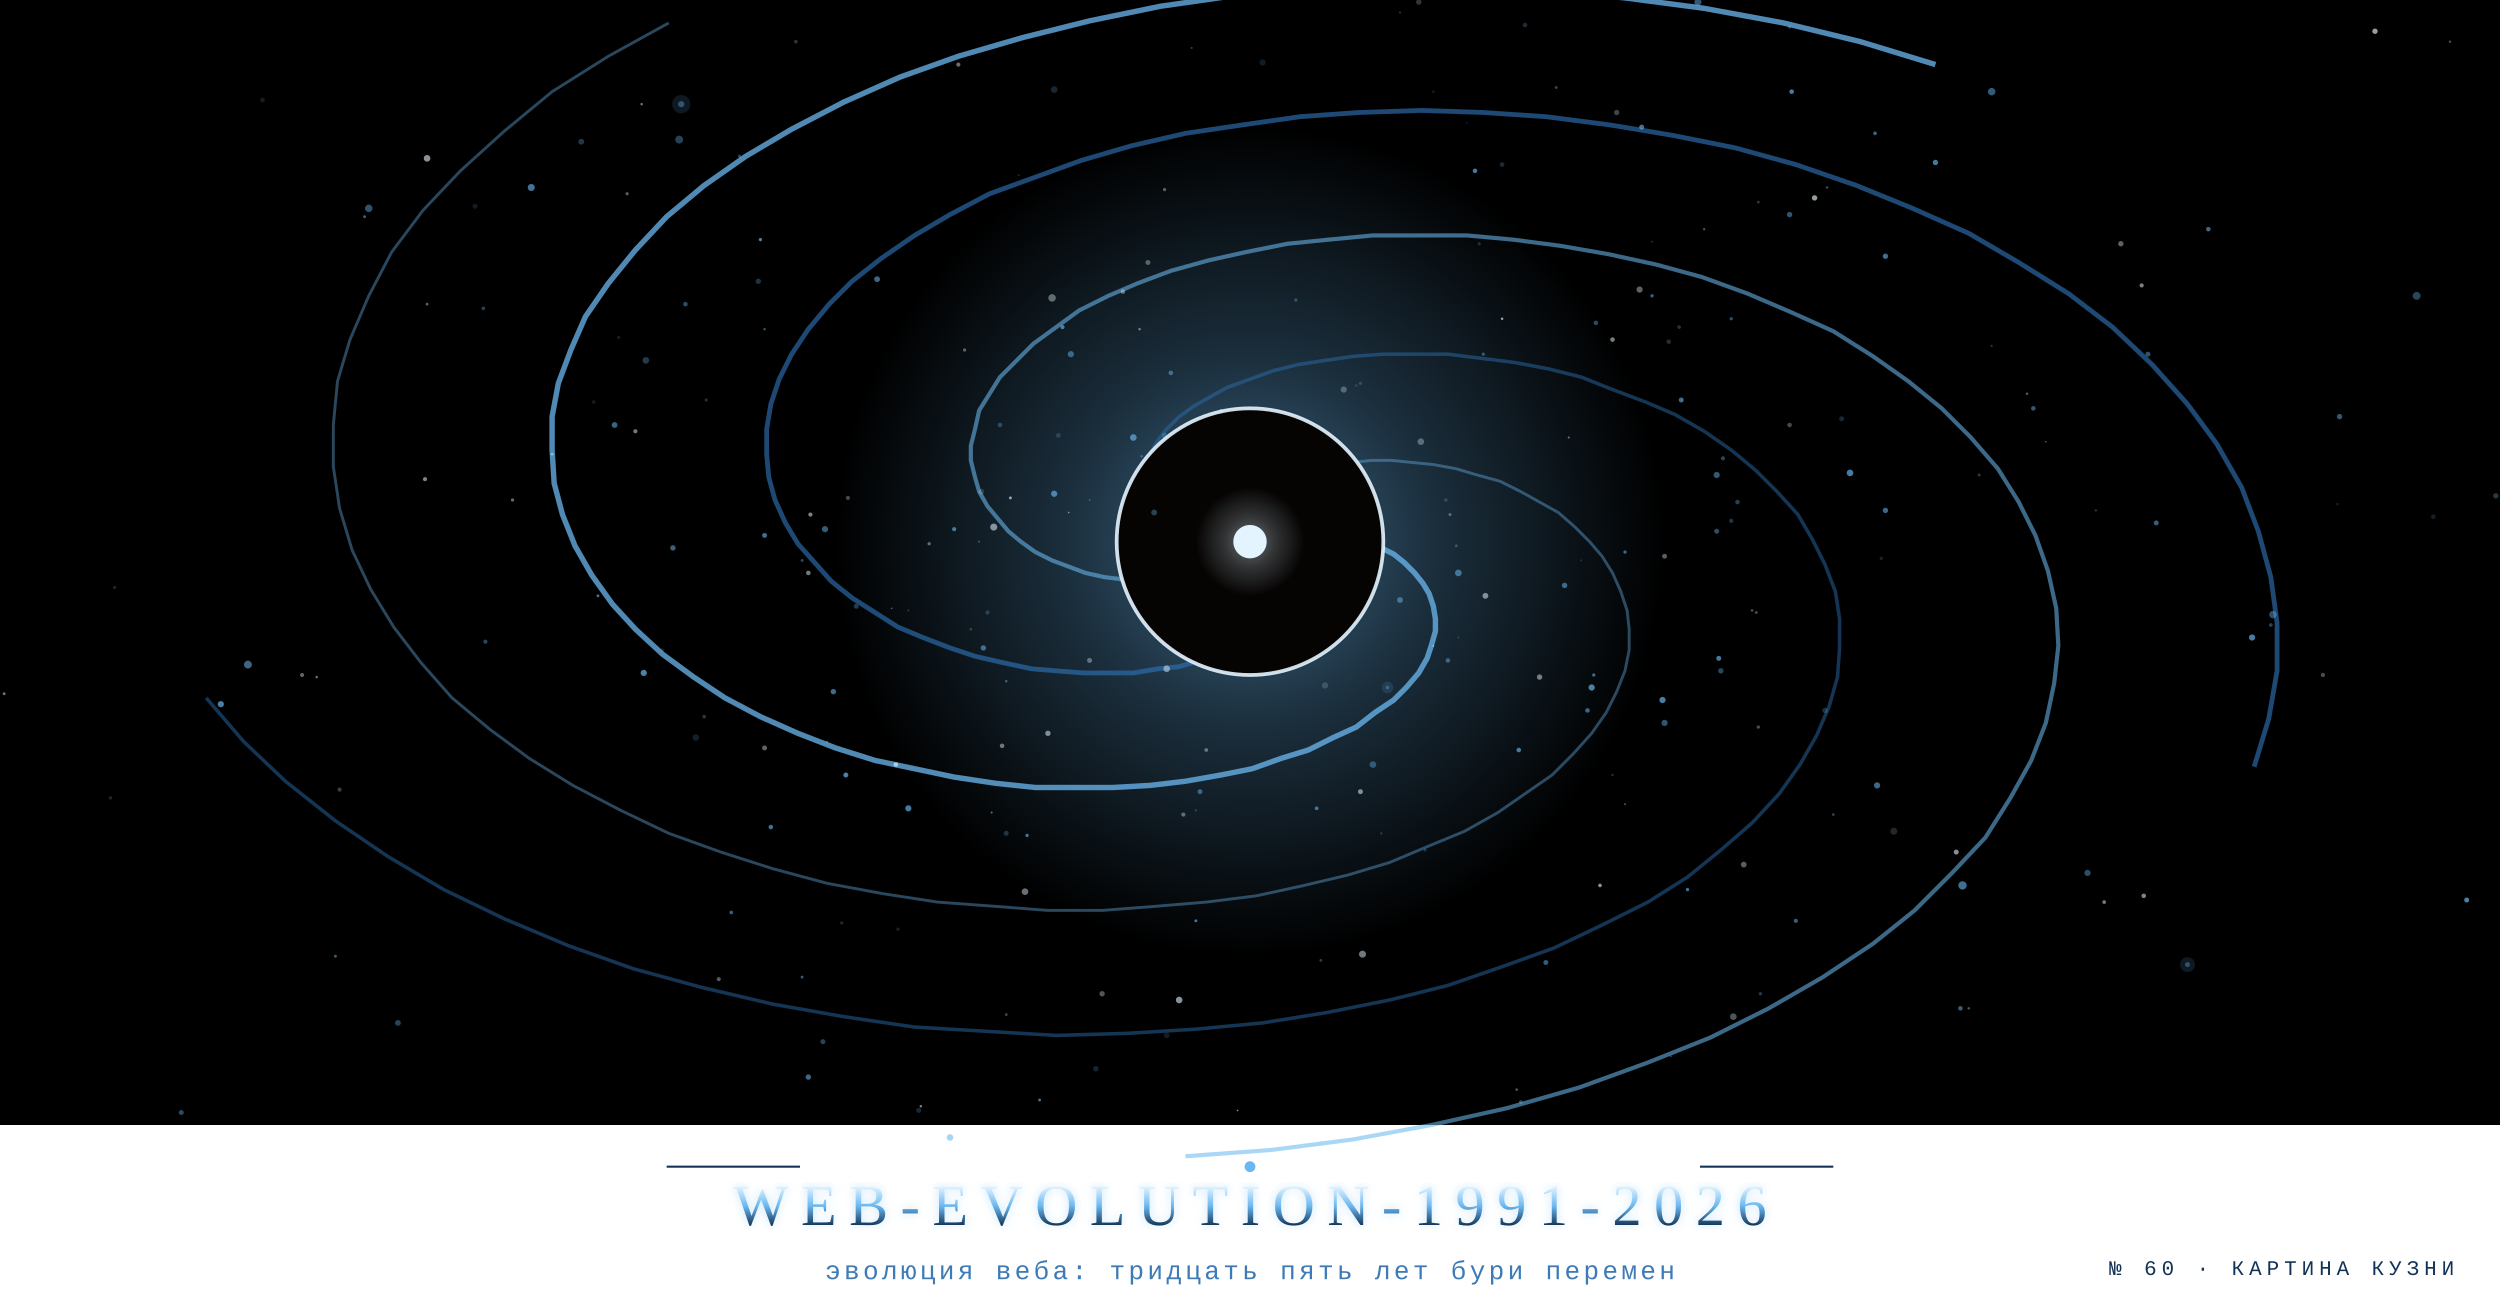
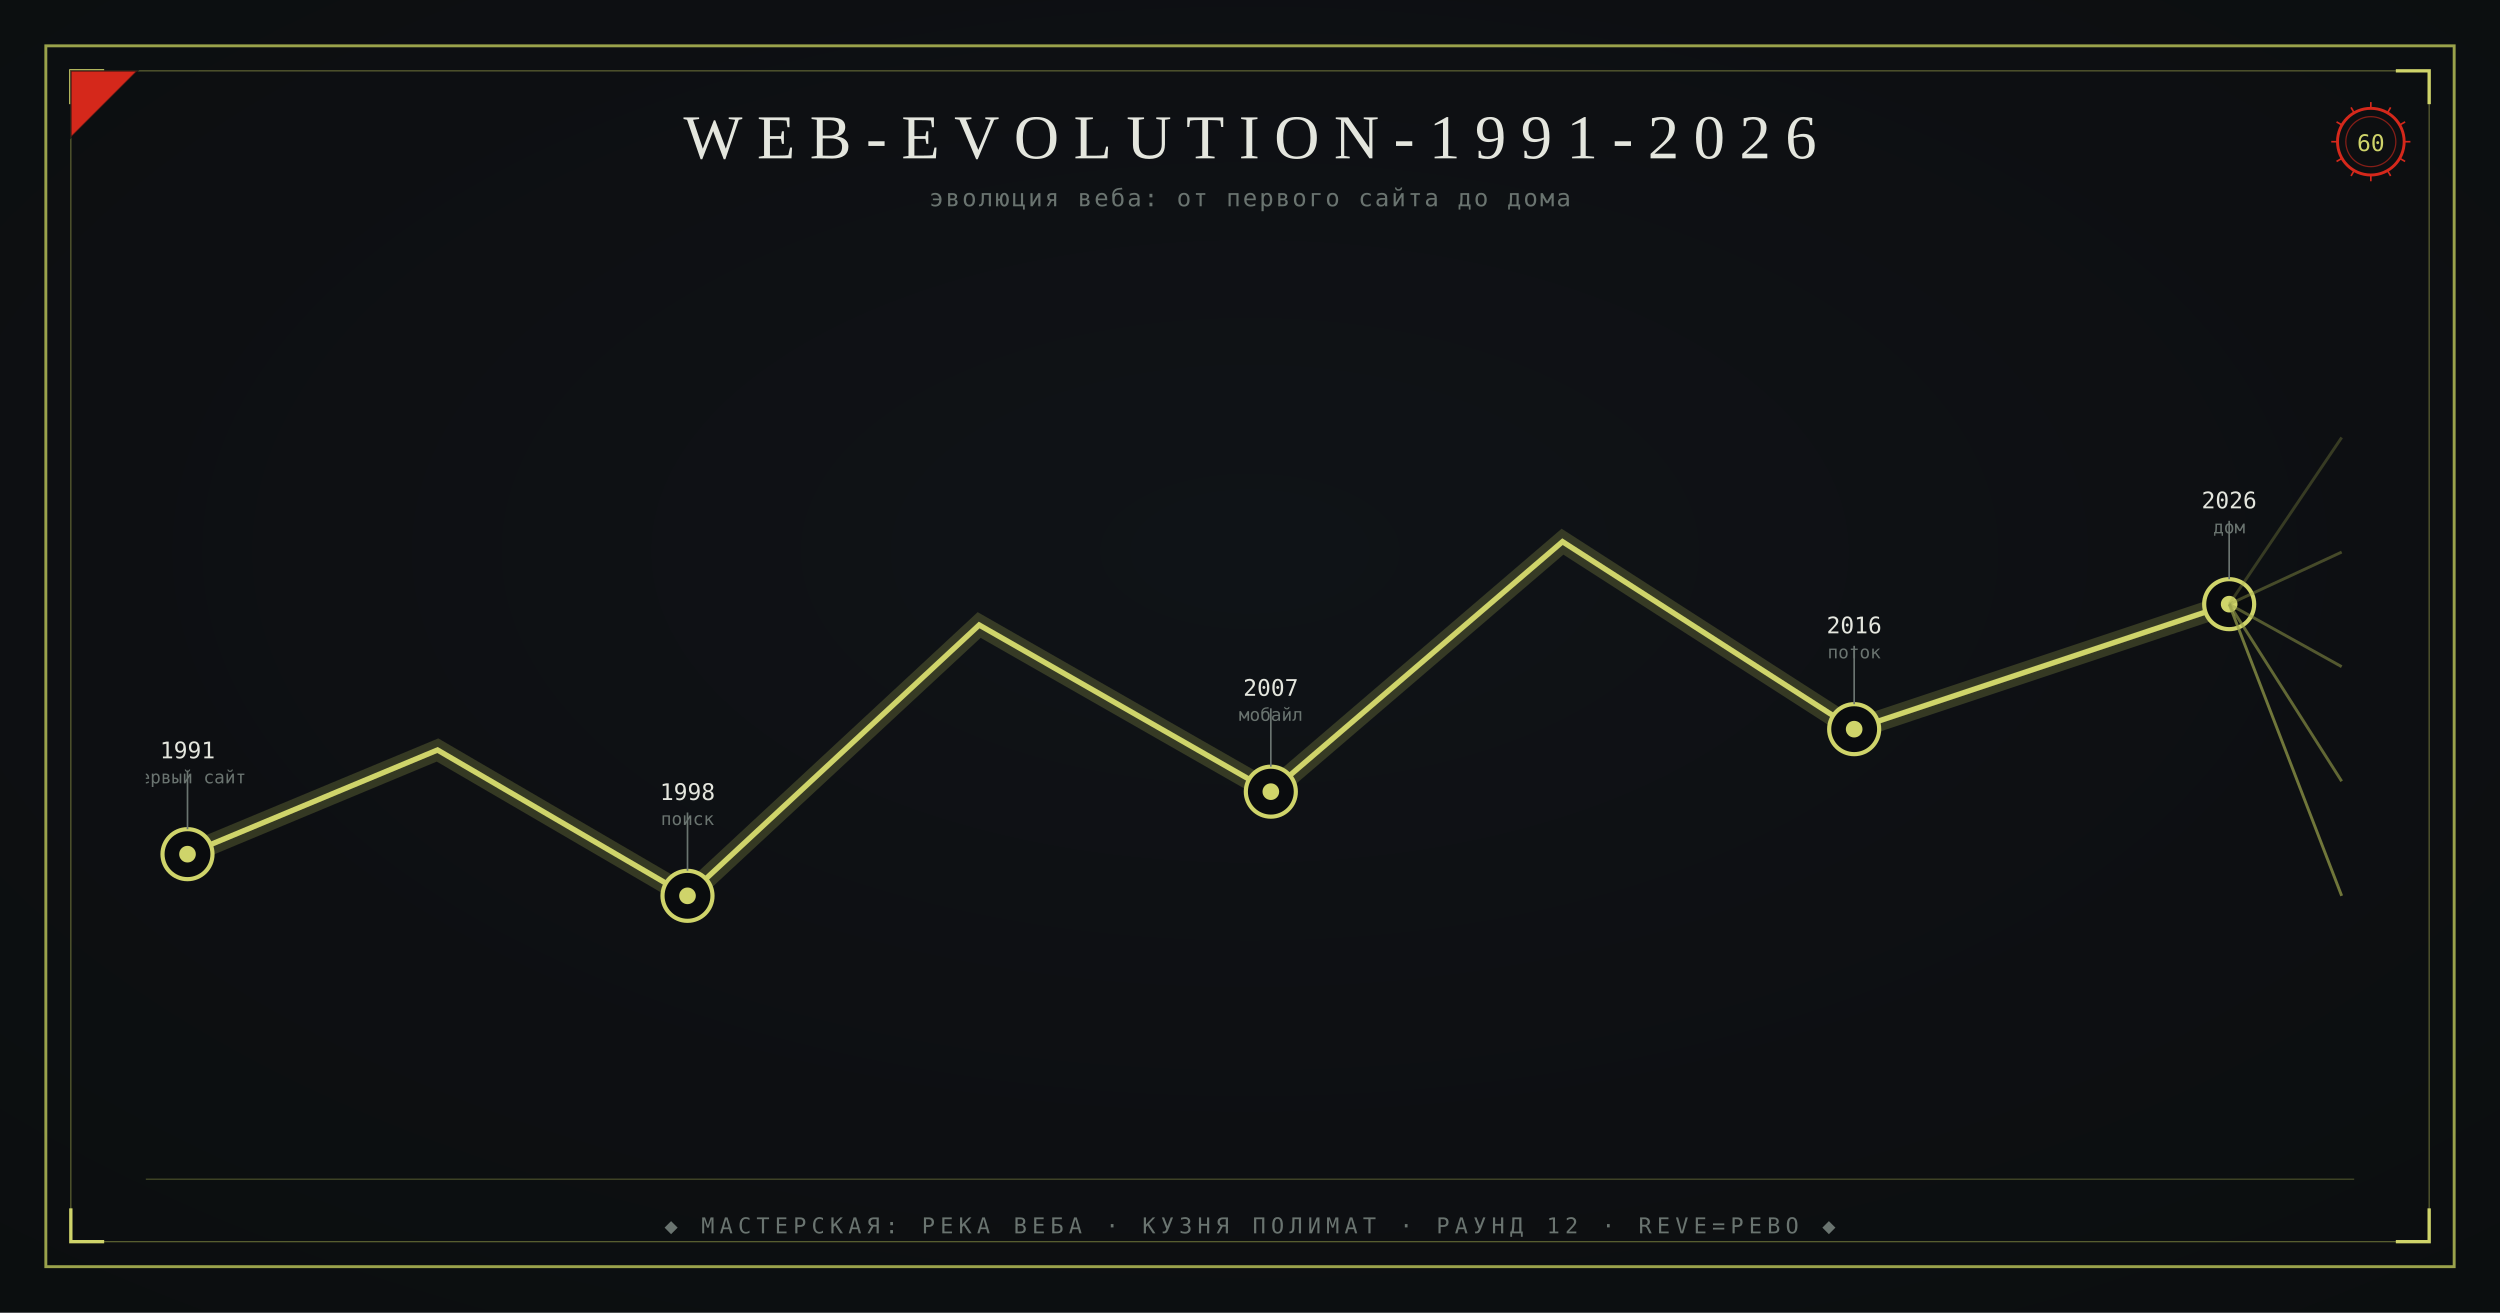
- <svg xmlns="http://www.w3.org/2000/svg" viewBox="0 0 1200 630" width="1200" height="630" role="img">
-   <defs>
-     <linearGradient id="bg" x1="0" y1="0" x2="0" y2="1">
-       <stop offset="0" stop-color="#030202" />
-       <stop offset=".55" stop-color="#0A0705" />
-       <stop offset="1" stop-color="#060403" />
-     </linearGradient>
-     <radialGradient id="vig" cx=".5" cy=".46" r=".75">
-       <stop offset=".55" stop-color="#000" stop-opacity="0" />
-       <stop offset="1" stop-color="#000" stop-opacity=".82" />
-     </radialGradient>
-   </defs>
-   <rect width="1200" height="540" fill="url(#bg)" />
-   <defs>
-     <filter id="neb" x="-20%" y="-20%" width="140%" height="140%">
-       <feTurbulence type="fractalNoise" baseFrequency="0.003 0.012" numOctaves="4" seed="244" result="n" />
-       <feColorMatrix in="n" type="matrix" values="0 0 0 0 0.420  0 0 0 0 0.722  0 0 0 0 0.941  0 0 0 0.61 -0.38" />
-       <feGaussianBlur stdDeviation="2" />
-     </filter>
-     <filter id="neb2" x="-20%" y="-20%" width="140%" height="140%">
-       <feTurbulence type="fractalNoise" baseFrequency="0.007 0.004" numOctaves="3" seed="251" result="n" />
-       <feColorMatrix in="n" type="matrix" values="0 0 0 0 0.788  0 0 0 0 0.659  0 0 0 0 0.361  0 0 0 0.50 -0.49" />
-       <feGaussianBlur stdDeviation="1.6" />
-     </filter>
-     <radialGradient id="eye">
-       <stop offset="0" stop-color="#E4F4FF" stop-opacity="0.9" />
-       <stop offset=".45" stop-color="#E4F4FF" stop-opacity="0.41" />
-       <stop offset="1" stop-color="#E4F4FF" stop-opacity="0" />
-     </radialGradient>
-     <radialGradient id="gl">
-       <stop offset="0" stop-color="#6BB8F0" stop-opacity="0.55" />
-       <stop offset=".45" stop-color="#6BB8F0" stop-opacity="0.25" />
-       <stop offset="1" stop-color="#6BB8F0" stop-opacity="0" />
-     </radialGradient>
-   </defs>
-   <rect width="1200" height="540" opacity="3.30" />
-   <circle cx="600.0" cy="260.0" r="200.0" fill="url(#gl)" />
-   <path d="M656 260 L663 263 L669 266 L674 270 L679 275 L683 280 L686 285 L688 291 L689 297 L689 303 L687 310 L685 316 L681 323 L675 330 L669 336 L660 342 L651 349 L640 354 L628 360 L615 364 L601 369 L586 372 L569 375 L552 377 L534 378 L516 378 L497 378 L478 376 L458 373 L439 369 L420 365 L401 359 L383 352 L365 344 L348 335 L333 325 L318 314 L305 302 L294 290 L284 276 L276 262 L270 247 L266 232 L265 216 L265 200 L268 184 L274 168 L281 152 L292 136 L305 120 L320 104 L338 89 L358 75 L380 62 L405 49 L432 37 L460 27 L491 18 L523 10 L557 3 L592 -2 L629 -5 L666 -7 L703 -7 L741 -5 L780 -1 L818 4 L856 11 L893 20 L929 31" stroke="#6BB8F0" stroke-width="2.6" fill="none" opacity="0.75" />
-   <path d="M617 290 L615 295 L611 299 L606 303 L600 307 L593 311 L585 314 L576 317 L566 320 L556 321 L544 323 L533 323 L520 323 L507 322 L495 321 L481 318 L468 315 L456 311 L443 306 L431 301 L420 294 L409 287 L399 279 L391 270 L383 261 L377 251 L372 240 L369 229 L368 218 L368 206 L370 194 L374 182 L380 170 L388 158 L398 146 L409 135 L423 124 L439 113 L456 103 L475 93 L497 85 L519 77 L543 70 L569 64 L596 60 L624 56 L652 54 L682 53 L712 54 L742 56 L773 60 L803 65 L833 71 L862 79 L891 89 L918 100 L945 112 L969 126 L993 141 L1014 157 L1033 175 L1050 194 L1064 213 L1076 234 L1084 255 L1090 277 L1093 299 L1093 322 L1089 345 L1082 368" stroke="#2C6FB0" stroke-width="2.3" fill="none" opacity="0.66" />
-   <path d="M555 279 L547 279 L538 278 L530 277 L521 275 L513 272 L505 269 L497 265 L490 260 L484 255 L479 249 L474 243 L470 236 L468 229 L466 221 L466 214 L468 206 L470 197 L475 189 L480 181 L488 173 L496 165 L507 157 L518 149 L532 142 L546 136 L562 130 L580 125 L598 121 L618 117 L638 115 L659 113 L681 113 L704 113 L726 115 L749 118 L772 122 L795 127 L817 133 L839 141 L860 150 L880 159 L899 171 L916 183 L932 196 L946 210 L959 225 L969 241 L977 257 L983 274 L987 292 L988 310 L986 328 L982 347 L975 365 L965 383 L953 402 L937 419 L919 437 L899 453 L875 469 L849 484 L821 498 L791 510 L758 522 L723 532 L687 540 L649 547 L610 552 L569 555" stroke="#6BB8F0" stroke-width="2.0" fill="none" opacity="0.57" />
-   <path d="M555 241 L552 237 L551 232 L551 227 L551 222 L553 216 L556 211 L560 206 L566 200 L573 195 L580 191 L589 186 L600 182 L611 178 L623 175 L636 173 L650 171 L664 170 L679 170 L695 170 L711 172 L727 174 L743 177 L759 181 L774 187 L790 193 L804 199 L818 207 L831 216 L843 226 L853 236 L863 247 L870 259 L876 271 L881 284 L883 297 L883 311 L882 325 L878 339 L872 353 L864 367 L854 381 L841 395 L826 408 L810 421 L791 433 L769 444 L746 455 L721 464 L695 473 L667 480 L637 486 L606 491 L574 494 L541 496 L507 497 L473 495 L439 493 L405 488 L371 482 L337 474 L304 465 L273 454 L242 441 L213 427 L186 411 L161 394 L137 375 L117 356 L99 335" stroke="#2C6FB0" stroke-width="1.7" fill="none" opacity="0.48" />
-   <path d="M617 230 L624 227 L631 225 L640 223 L649 222 L658 221 L668 221 L678 222 L688 223 L699 225 L709 228 L720 231 L730 236 L739 241 L748 246 L756 253 L763 260 L769 267 L774 275 L778 284 L781 293 L782 302 L782 312 L780 322 L776 332 L771 342 L764 352 L755 362 L745 372 L732 381 L719 390 L703 399 L686 406 L667 414 L647 420 L626 425 L603 430 L579 433 L555 435 L529 437 L503 437 L477 435 L450 433 L424 429 L397 424 L371 417 L346 409 L321 400 L298 389 L275 377 L254 364 L235 350 L217 335 L202 318 L189 301 L178 283 L169 264 L163 244 L160 224 L160 204 L162 183 L168 163 L177 142 L188 121 L203 101 L221 82 L242 63 L265 44 L292 27 L321 11" stroke="#6BB8F0" stroke-width="1.4" fill="none" opacity="0.39" />
-   <circle cx="799" cy="347" r="1.5" fill="#6BB8F0" opacity="0.46" />
-   <circle cx="295" cy="204" r="1.4" fill="#6BB8F0" opacity="0.54" />
-   <circle cx="712" cy="170" r="0.8" fill="#6BB8F0" opacity="0.41" />
-   <circle cx="859" cy="204" r="1.1" fill="#E4F4FF" opacity="0.30" />
-   <circle cx="765" cy="324" r="0.8" fill="#6BB8F0" opacity="0.56" />
-   <circle cx="844" cy="349" r="0.8" fill="#E4F4FF" opacity="0.32" />
-   <circle cx="339" cy="192" r="0.8" fill="#E4F4FF" opacity="0.18" />
-   <circle cx="145" cy="324" r="1.0" fill="#E4F4FF" opacity="0.41" />
-   <circle cx="562" cy="179" r="1.1" fill="#6BB8F0" opacity="0.47" />
-   <circle cx="713" cy="286" r="1.4" fill="#E4F4FF" opacity="0.53" />
-   <circle cx="547" cy="158" r="0.6" fill="#E4F4FF" opacity="0.45" />
-   <circle cx="397" cy="356" r="0.5" fill="#E4F4FF" opacity="0.27" />
-   <circle cx="508" cy="209" r="1.1" fill="#6BB8F0" opacity="0.22" />
-   <circle cx="827" cy="220" r="1.0" fill="#6BB8F0" opacity="0.38" />
-   <circle cx="653" cy="184" r="0.8" fill="#6BB8F0" opacity="0.25" />
-   <circle cx="559" cy="91" r="0.8" fill="#E4F4FF" opacity="0.36" />
-   <circle cx="633" cy="310" r="1.0" fill="#E4F4FF" opacity="0.63" />
-   <circle cx="365" cy="115" r="0.8" fill="#6BB8F0" opacity="0.70" />
-   <circle cx="367" cy="257" r="1.2" fill="#6BB8F0" opacity="0.59" />
-   <circle cx="470" cy="260" r="0.5" fill="#6BB8F0" opacity="0.40" />
-   <circle cx="471" cy="236" r="1.4" fill="#E4F4FF" opacity="0.17" />
-   <circle cx="385" cy="469" r="0.7" fill="#6BB8F0" opacity="0.49" />
-   <circle cx="768" cy="425" r="0.9" fill="#E4F4FF" opacity="0.59" />
-   <circle cx="1018" cy="117" r="1.3" fill="#E4F4FF" opacity="0.40" />
-   <circle cx="708" cy="82" r="1.1" fill="#6BB8F0" opacity="0.66" />
-   <circle cx="466" cy="302" r="0.6" fill="#6BB8F0" opacity="0.32" />
-   <circle cx="700" cy="306" r="0.6" fill="#6BB8F0" opacity="0.17" />
-   <circle cx="382" cy="20" r="0.9" fill="#E4F4FF" opacity="0.21" />
-   <circle cx="308" cy="50" r="0.6" fill="#E4F4FF" opacity="0.49" />
-   <circle cx="385" cy="269" r="0.7" fill="#6BB8F0" opacity="0.41" />
-   <circle cx="780" cy="265" r="0.8" fill="#6BB8F0" opacity="0.55" />
-   <circle cx="204" cy="230" r="1.0" fill="#E4F4FF" opacity="0.54" />
-   <circle cx="730" cy="529" r="0.9" fill="#6BB8F0" opacity="0.41" />
-   <circle cx="844" cy="97" r="0.7" fill="#6BB8F0" opacity="0.30" />
-   <circle cx="442" cy="531" r="0.6" fill="#E4F4FF" opacity="0.55" />
-   <circle cx="568" cy="391" r="1.0" fill="#E4F4FF" opacity="0.38" />
-   <circle cx="663" cy="400" r="0.5" fill="#E4F4FF" opacity="0.23" />
-   <circle cx="559" cy="209" r="1.3" fill="#6BB8F0" opacity="0.28" />
-   <circle cx="909" cy="399" r="1.7" fill="#E4F4FF" opacity="0.16" />
-   <circle cx="843" cy="294" r="0.7" fill="#6BB8F0" opacity="0.44" />
-   <circle cx="728" cy="523" r="0.6" fill="#E4F4FF" opacity="0.39" />
-   <circle cx="407" cy="239" r="1.0" fill="#E4F4FF" opacity="0.30" />
-   <circle cx="818" cy="110" r="0.6" fill="#E4F4FF" opacity="0.32" />
-   <circle cx="329" cy="146" r="1.1" fill="#6BB8F0" opacity="0.42" />
-   <circle cx="753" cy="210" r="0.5" fill="#E4F4FF" opacity="0.43" />
-   <circle cx="421" cy="134" r="1.4" fill="#6BB8F0" opacity="0.56" />
-   <circle cx="721" cy="79" r="1.1" fill="#6BB8F0" opacity="0.24" />
-   <circle cx="759" cy="269" r="0.5" fill="#6BB8F0" opacity="0.21" />
-   <circle cx="389" cy="247" r="1.0" fill="#E4F4FF" opacity="0.54" />
-   <circle cx="606" cy="30" r="1.5" fill="#6BB8F0" opacity="0.16" />
-   <circle cx="859" cy="103" r="1.3" fill="#6BB8F0" opacity="0.46" />
-   <circle cx="539" cy="140" r="1.1" fill="#E4F4FF" opacity="0.39" />
-   <circle cx="976" cy="196" r="1.1" fill="#6BB8F0" opacity="0.48" />
-   <circle cx="551" cy="126" r="1.2" fill="#E4F4FF" opacity="0.34" />
-   <circle cx="645" cy="187" r="1.5" fill="#E4F4FF" opacity="0.29" />
-   <circle cx="901" cy="377" r="1.5" fill="#6BB8F0" opacity="0.56" />
-   <circle cx="695" cy="317" r="1.1" fill="#6BB8F0" opacity="0.45" />
-   <circle cx="572" cy="23" r="0.5" fill="#E4F4FF" opacity="0.25" />
-   <circle cx="634" cy="461" r="0.7" fill="#6BB8F0" opacity="0.34" />
-   <circle cx="1029" cy="430" r="1.1" fill="#E4F4FF" opacity="0.54" />
-   <circle cx="774" cy="163" r="1.1" fill="#E4F4FF" opacity="0.52" />
-   <circle cx="700" cy="275" r="1.6" fill="#6BB8F0" opacity="0.53" />
-   <circle cx="404" cy="443" r="0.8" fill="#6BB8F0" opacity="0.22" />
-   <circle cx="446" cy="261" r="0.8" fill="#E4F4FF" opacity="0.39" />
-   <circle cx="825" cy="316" r="1.2" fill="#6BB8F0" opacity="0.65" />
-   <circle cx="810" cy="427" r="0.8" fill="#6BB8F0" opacity="0.63" />
-   <circle cx="721" cy="153" r="0.6" fill="#E4F4FF" opacity="0.65" />
-   <circle cx="806" cy="157" r="0.9" fill="#6BB8F0" opacity="0.28" />
-   <circle cx="305" cy="207" r="1.0" fill="#E4F4FF" opacity="0.50" />
-   <circle cx="492" cy="428" r="1.6" fill="#E4F4FF" opacity="0.46" />
-   <circle cx="1122" cy="242" r="0.6" fill="#6BB8F0" opacity="0.18" />
-   <circle cx="939" cy="409" r="1.2" fill="#E4F4FF" opacity="0.59" />
-   <circle cx="862" cy="442" r="1.0" fill="#6BB8F0" opacity="0.51" />
-   <circle cx="807" cy="192" r="1.2" fill="#6BB8F0" opacity="0.60" />
-   <circle cx="739" cy="325" r="1.3" fill="#E4F4FF" opacity="0.48" />
-   <circle cx="798" cy="336" r="1.5" fill="#6BB8F0" opacity="0.68" />
-   <circle cx="458" cy="254" r="1.0" fill="#6BB8F0" opacity="0.61" />
-   <circle cx="880" cy="391" r="0.6" fill="#6BB8F0" opacity="0.46" />
-   <circle cx="945" cy="484" r="0.6" fill="#6BB8F0" opacity="0.50" />
-   <circle cx="837" cy="415" r="1.4" fill="#E4F4FF" opacity="0.38" />
-   <circle cx="684" cy="408" r="0.7" fill="#6BB8F0" opacity="0.26" />
-   <circle cx="474" cy="294" r="1.0" fill="#6BB8F0" opacity="0.25" />
-   <circle cx="483" cy="327" r="0.6" fill="#6BB8F0" opacity="0.47" />
-   <circle cx="1060" cy="110" r="1.1" fill="#6BB8F0" opacity="0.56" />
-   <circle cx="513" cy="246" r="0.4" fill="#E4F4FF" opacity="0.56" />
-   <circle cx="367" cy="359" r="1.2" fill="#E4F4FF" opacity="0.41" />
-   <circle cx="489" cy="84" r="0.5" fill="#E4F4FF" opacity="0.16" />
-   <circle cx="793" cy="116" r="0.4" fill="#6BB8F0" opacity="0.36" />
-   <circle cx="228" cy="99" r="1.2" fill="#6BB8F0" opacity="0.16" />
-   <circle cx="265" cy="218" r="0.7" fill="#E4F4FF" opacity="0.44" />
-   <circle cx="688" cy="44" r="0.6" fill="#6BB8F0" opacity="0.19" />
-   <circle cx="526" cy="513" r="1.3" fill="#6BB8F0" opacity="0.20" />
-   <circle cx="594" cy="533" r="0.4" fill="#E4F4FF" opacity="0.64" />
-   <circle cx="529" cy="477" r="1.3" fill="#E4F4FF" opacity="0.35" />
-   <circle cx="780" cy="386" r="0.5" fill="#E4F4FF" opacity="0.31" />
-   <circle cx="776" cy="54" r="1.3" fill="#E4F4FF" opacity="0.28" />
-   <circle cx="704" cy="59" r="0.4" fill="#6BB8F0" opacity="0.19" />
-   <circle cx="411" cy="291" r="1.2" fill="#6BB8F0" opacity="0.32" />
-   <circle cx="871" cy="95" r="1.3" fill="#E4F4FF" opacity="0.64" />
-   <circle cx="651" cy="185" r="0.6" fill="#6BB8F0" opacity="0.22" />
-   <circle cx="834" cy="241" r="1.1" fill="#6BB8F0" opacity="0.34" />
-   <circle cx="544" cy="210" r="1.6" fill="#6BB8F0" opacity="0.64" />
-   <circle cx="152" cy="325" r="0.6" fill="#E4F4FF" opacity="0.48" />
-   <circle cx="523" cy="240" r="0.4" fill="#6BB8F0" opacity="0.49" />
-   <circle cx="388" cy="275" r="1.1" fill="#E4F4FF" opacity="0.50" />
-   <circle cx="636" cy="329" r="1.5" fill="#E4F4FF" opacity="0.17" />
-   <circle cx="801" cy="164" r="1.1" fill="#E4F4FF" opacity="0.18" />
-   <circle cx="1035" cy="251" r="1.2" fill="#6BB8F0" opacity="0.50" />
-   <circle cx="831" cy="250" r="1.0" fill="#6BB8F0" opacity="0.30" />
-   <circle cx="297" cy="162" r="0.8" fill="#6BB8F0" opacity="0.17" />
-   <circle cx="688" cy="310" r="0.4" fill="#E4F4FF" opacity="0.57" />
-   <circle cx="503" cy="352" r="1.3" fill="#E4F4FF" opacity="0.53" />
-   <circle cx="566" cy="480" r="1.6" fill="#E4F4FF" opacity="0.60" />
-   <circle cx="351" cy="438" r="0.9" fill="#6BB8F0" opacity="0.52" />
-   <circle cx="710" cy="117" r="0.8" fill="#6BB8F0" opacity="0.22" />
-   <circle cx="586" cy="197" r="0.6" fill="#E4F4FF" opacity="0.54" />
-   <circle cx="233" cy="308" r="1.0" fill="#6BB8F0" opacity="0.39" />
-   <circle cx="287" cy="286" r="0.7" fill="#6BB8F0" opacity="0.62" />
-   <circle cx="246" cy="240" r="0.8" fill="#E4F4FF" opacity="0.43" />
-   <circle cx="255" cy="90" r="1.7" fill="#6BB8F0" opacity="0.62" />
-   <circle cx="163" cy="379" r="1.0" fill="#E4F4FF" opacity="0.26" />
-   <circle cx="574" cy="442" r="0.7" fill="#6BB8F0" opacity="0.63" />
-   <circle cx="431" cy="446" r="0.8" fill="#6BB8F0" opacity="0.19" />
-   <circle cx="682" cy="212" r="1.6" fill="#E4F4FF" opacity="0.33" />
-   <circle cx="476" cy="390" r="0.5" fill="#6BB8F0" opacity="0.59" />
-   <circle cx="481" cy="358" r="1.1" fill="#E4F4FF" opacity="0.45" />
-   <circle cx="460" cy="31" r="1.0" fill="#E4F4FF" opacity="0.45" />
-   <circle cx="905" cy="123" r="1.3" fill="#6BB8F0" opacity="0.59" />
-   <circle cx="428" cy="292" r="0.4" fill="#6BB8F0" opacity="0.57" />
-   <circle cx="579" cy="360" r="0.9" fill="#E4F4FF" opacity="0.39" />
-   <circle cx="788" cy="61" r="1.2" fill="#6BB8F0" opacity="0.61" />
-   <circle cx="477" cy="253" r="1.7" fill="#E4F4FF" opacity="0.55" />
-   <circle cx="681" cy="1" r="1.3" fill="#E4F4FF" opacity="0.22" />
-   <circle cx="323" cy="263" r="1.3" fill="#6BB8F0" opacity="0.53" />
-   <circle cx="1081" cy="306" r="1.5" fill="#6BB8F0" opacity="0.67" />
-   <circle cx="654" cy="458" r="1.7" fill="#E4F4FF" opacity="0.49" />
-   <circle cx="929" cy="78" r="1.3" fill="#6BB8F0" opacity="0.65" />
-   <circle cx="729" cy="360" r="1.1" fill="#6BB8F0" opacity="0.63" />
-   <circle cx="826" cy="322" r="1.3" fill="#6BB8F0" opacity="0.39" />
-   <circle cx="1090" cy="300" r="0.9" fill="#6BB8F0" opacity="0.37" />
-   <circle cx="472" cy="311" r="1.3" fill="#6BB8F0" opacity="0.54" />
-   <circle cx="506" cy="43" r="1.6" fill="#6BB8F0" opacity="0.21" />
-   <circle cx="370" cy="397" r="1.1" fill="#6BB8F0" opacity="0.61" />
-   <circle cx="499" cy="528" r="0.7" fill="#6BB8F0" opacity="0.62" />
-   <circle cx="334" cy="354" r="1.6" fill="#6BB8F0" opacity="0.17" />
-   <circle cx="560" cy="497" r="1.4" fill="#6BB8F0" opacity="0.16" />
-   <circle cx="285" cy="193" r="0.9" fill="#6BB8F0" opacity="0.15" />
-   <circle cx="632" cy="388" r="0.9" fill="#6BB8F0" opacity="0.58" />
-   <circle cx="576" cy="380" r="1.2" fill="#6BB8F0" opacity="0.46" />
-   <circle cx="483" cy="400" r="1.2" fill="#6BB8F0" opacity="0.26" />
-   <circle cx="751" cy="281" r="1.3" fill="#6BB8F0" opacity="0.53" />
-   <circle cx="548" cy="219" r="0.5" fill="#6BB8F0" opacity="0.55" />
-   <circle cx="574" cy="389" r="0.6" fill="#6BB8F0" opacity="0.25" />
-   <circle cx="388" cy="517" r="1.3" fill="#6BB8F0" opacity="0.56" />
-   <circle cx="279" cy="68" r="1.4" fill="#6BB8F0" opacity="0.30" />
-   <circle cx="355" cy="75" r="0.8" fill="#6BB8F0" opacity="0.39" />
-   <circle cx="860" cy="44" r="1.1" fill="#6BB8F0" opacity="0.67" />
-   <circle cx="802" cy="507" r="0.4" fill="#6BB8F0" opacity="0.51" />
-   <circle cx="774" cy="372" r="0.6" fill="#E4F4FF" opacity="0.18" />
-   <circle cx="310" cy="173" r="1.6" fill="#6BB8F0" opacity="0.32" />
-   <circle cx="514" cy="170" r="1.5" fill="#6BB8F0" opacity="0.48" />
-   <circle cx="564" cy="308" r="1.5" fill="#6BB8F0" opacity="0.33" />
-   <circle cx="747" cy="42" r="0.7" fill="#E4F4FF" opacity="0.28" />
-   <circle cx="560" cy="321" r="1.6" fill="#E4F4FF" opacity="0.49" />
-   <circle cx="799" cy="267" r="1.2" fill="#E4F4FF" opacity="0.38" />
-   <circle cx="483" cy="487" r="0.7" fill="#6BB8F0" opacity="0.39" />
-   <circle cx="485" cy="239" r="0.7" fill="#E4F4FF" opacity="0.64" />
-   <circle cx="764" cy="330" r="1.5" fill="#6BB8F0" opacity="0.68" />
-   <circle cx="787" cy="139" r="1.5" fill="#E4F4FF" opacity="0.40" />
-   <circle cx="694" cy="240" r="0.8" fill="#6BB8F0" opacity="0.27" />
-   <circle cx="672" cy="288" r="1.4" fill="#6BB8F0" opacity="0.50" />
-   <circle cx="1006" cy="245" r="0.6" fill="#6BB8F0" opacity="0.28" />
-   <circle cx="1028" cy="137" r="1.0" fill="#E4F4FF" opacity="0.53" />
-   <circle cx="845" cy="477" r="0.8" fill="#6BB8F0" opacity="0.33" />
-   <circle cx="841" cy="293" r="0.6" fill="#E4F4FF" opacity="0.36" />
-   <circle cx="523" cy="317" r="1.2" fill="#E4F4FF" opacity="0.37" />
-   <circle cx="456" cy="546" r="1.6" fill="#6BB8F0" opacity="0.59" />
-   <circle cx="205" cy="146" r="0.7" fill="#E4F4FF" opacity="0.38" />
-   <circle cx="876" cy="341" r="1.3" fill="#6BB8F0" opacity="0.25" />
-   <circle cx="1031" cy="170" r="1.2" fill="#6BB8F0" opacity="0.45" />
-   <circle cx="493" cy="401" r="0.8" fill="#6BB8F0" opacity="0.64" />
-   <circle cx="364" cy="135" r="1.3" fill="#6BB8F0" opacity="0.28" />
-   <circle cx="406" cy="372" r="1.2" fill="#6BB8F0" opacity="0.70" />
-   <circle cx="441" cy="533" r="1.2" fill="#6BB8F0" opacity="0.22" />
-   <circle cx="696" cy="247" r="0.7" fill="#E4F4FF" opacity="0.35" />
-   <circle cx="699" cy="262" r="0.7" fill="#E4F4FF" opacity="0.21" />
-   <circle cx="982" cy="212" r="0.4" fill="#E4F4FF" opacity="0.39" />
-   <circle cx="900" cy="64" r="0.9" fill="#6BB8F0" opacity="0.54" />
-   <circle cx="430" cy="367" r="1.1" fill="#E4F4FF" opacity="0.64" />
-   <circle cx="338" cy="344" r="0.9" fill="#6BB8F0" opacity="0.30" />
-   <circle cx="463" cy="168" r="0.8" fill="#E4F4FF" opacity="0.37" />
-   <circle cx="832" cy="488" r="1.6" fill="#E4F4FF" opacity="0.35" />
-   <circle cx="309" cy="323" r="1.5" fill="#6BB8F0" opacity="0.70" />
-   <circle cx="345" cy="470" r="1.0" fill="#E4F4FF" opacity="0.37" />
-   <circle cx="877" cy="90" r="0.6" fill="#E4F4FF" opacity="0.31" />
-   <circle cx="1010" cy="433" r="0.9" fill="#E4F4FF" opacity="0.50" />
-   <circle cx="884" cy="201" r="1.2" fill="#6BB8F0" opacity="0.23" />
-   <circle cx="653" cy="380" r="1.2" fill="#E4F4FF" opacity="0.53" />
-   <circle cx="205" cy="76" r="1.6" fill="#E4F4FF" opacity="0.60" />
-   <circle cx="510" cy="157" r="1.0" fill="#6BB8F0" opacity="0.65" />
-   <circle cx="600" cy="260" r="64" fill="#060403" />
-   <circle cx="600" cy="260" r="64" fill="none" stroke="#E4F4FF" stroke-width="1.8" opacity=".9" />
-   <circle cx="600" cy="260" r="26" fill="url(#eye)" opacity=".5" />
-   <circle cx="600" cy="260" r="8" fill="#E4F4FF" />
-   <circle cx="327" cy="50" r="4.4" fill="#6BB8F0" opacity=".14" />
-   <circle cx="327" cy="50" r="1.5" fill="#6BB8F0" opacity="0.38" />
-   <circle cx="1002" cy="419" r="1.5" fill="#6BB8F0" opacity="0.43" />
-   <circle cx="1115" cy="324" r="1.0" fill="#E4F4FF" opacity="0.32" />
-   <circle cx="1091" cy="295" r="1.8" fill="#6BB8F0" opacity="0.43" />
-   <circle cx="395" cy="500" r="1.2" fill="#6BB8F0" opacity="0.37" />
-   <circle cx="672" cy="6" r="0.5" fill="#6BB8F0" opacity="0.31" />
-   <circle cx="177" cy="100" r="1.8" fill="#6BB8F0" opacity="0.45" />
-   <circle cx="905" cy="245" r="1.3" fill="#6BB8F0" opacity="0.56" />
-   <circle cx="506" cy="237" r="1.5" fill="#6BB8F0" opacity="0.64" />
-   <circle cx="1160" cy="142" r="1.9" fill="#6BB8F0" opacity="0.38" />
-   <circle cx="1176" cy="20" r="0.6" fill="#6BB8F0" opacity="0.44" />
-   <circle cx="941" cy="484" r="1.1" fill="#6BB8F0" opacity="0.51" />
-   <circle cx="762" cy="341" r="1.1" fill="#6BB8F0" opacity="0.54" />
-   <circle cx="950" cy="228" r="0.7" fill="#6BB8F0" opacity="0.34" />
-   <circle cx="666" cy="330" r="2.8" fill="#6BB8F0" opacity=".14" />
-   <circle cx="666" cy="330" r="0.9" fill="#6BB8F0" opacity="0.33" />
-   <circle cx="1184" cy="432" r="1.2" fill="#6BB8F0" opacity="0.70" />
-   <circle cx="815" cy="1" r="1.7" fill="#6BB8F0" opacity="0.48" />
-   <circle cx="396" cy="254" r="1.5" fill="#6BB8F0" opacity="0.50" />
-   <circle cx="2" cy="333" r="0.7" fill="#E4F4FF" opacity="0.48" />
-   <circle cx="793" cy="142" r="0.8" fill="#6BB8F0" opacity="0.54" />
-   <circle cx="1140" cy="15" r="1.3" fill="#E4F4FF" opacity="0.65" />
-   <circle cx="742" cy="462" r="1.2" fill="#6BB8F0" opacity="0.49" />
-   <circle cx="1168" cy="248" r="1.1" fill="#6BB8F0" opacity="0.18" />
-   <circle cx="831" cy="153" r="0.8" fill="#6BB8F0" opacity="0.44" />
-   <circle cx="87" cy="534" r="1.2" fill="#6BB8F0" opacity="0.41" />
-   <circle cx="622" cy="144" r="0.8" fill="#6BB8F0" opacity="0.34" />
-   <circle cx="191" cy="491" r="1.4" fill="#6BB8F0" opacity="0.37" />
-   <circle cx="942" cy="425" r="2.0" fill="#6BB8F0" opacity="0.60" />
-   <circle cx="318" cy="312" r="0.8" fill="#E4F4FF" opacity="0.11" />
-   <circle cx="766" cy="155" r="1.1" fill="#6BB8F0" opacity="0.40" />
-   <circle cx="956" cy="44" r="1.8" fill="#6BB8F0" opacity="0.49" />
-   <circle cx="119" cy="319" r="1.9" fill="#6BB8F0" opacity="0.55" />
-   <circle cx="175" cy="104" r="0.7" fill="#6BB8F0" opacity="0.53" />
-   <circle cx="956" cy="166" r="0.5" fill="#E4F4FF" opacity="0.22" />
-   <circle cx="732" cy="12" r="1.1" fill="#6BB8F0" opacity="0.24" />
-   <circle cx="1050" cy="463" r="3.6" fill="#6BB8F0" opacity=".14" />
-   <circle cx="1050" cy="463" r="1.2" fill="#6BB8F0" opacity="0.36" />
-   <circle cx="480" cy="204" r="1.1" fill="#6BB8F0" opacity="0.32" />
-   <circle cx="1198" cy="238" r="1.3" fill="#6BB8F0" opacity="0.32" />
-   <circle cx="824" cy="228" r="1.5" fill="#6BB8F0" opacity="0.48" />
-   <circle cx="824" cy="255" r="1.2" fill="#6BB8F0" opacity="0.42" />
-   <circle cx="106" cy="338" r="1.5" fill="#6BB8F0" opacity="0.69" />
-   <circle cx="53" cy="383" r="0.8" fill="#6BB8F0" opacity="0.23" />
-   <circle cx="55" cy="282" r="0.8" fill="#6BB8F0" opacity="0.21" />
-   <circle cx="436" cy="388" r="1.5" fill="#6BB8F0" opacity="0.65" />
-   <circle cx="400" cy="332" r="1.3" fill="#6BB8F0" opacity="0.58" />
-   <circle cx="367" cy="158" r="0.6" fill="#6BB8F0" opacity="0.46" />
-   <circle cx="554" cy="246" r="1.4" fill="#6BB8F0" opacity="0.34" />
-   <circle cx="1123" cy="200" r="1.3" fill="#6BB8F0" opacity="0.47" />
-   <circle cx="161" cy="459" r="0.7" fill="#6BB8F0" opacity="0.52" />
-   <circle cx="505" cy="143" r="1.8" fill="#E4F4FF" opacity="0.39" />
-   <circle cx="888" cy="227" r="1.6" fill="#6BB8F0" opacity="0.67" />
-   <circle cx="973" cy="189" r="0.6" fill="#6BB8F0" opacity="0.54" />
-   <circle cx="903" cy="268" r="0.8" fill="#6BB8F0" opacity="0.20" />
-   <circle cx="301" cy="93" r="0.8" fill="#E4F4FF" opacity="0.37" />
-   <circle cx="659" cy="367" r="1.6" fill="#6BB8F0" opacity="0.38" />
-   <circle cx="326" cy="67" r="1.9" fill="#6BB8F0" opacity="0.36" />
-   <circle cx="859" cy="13" r="0.8" fill="#6BB8F0" opacity="0.35" />
-   <circle cx="232" cy="148" r="0.9" fill="#6BB8F0" opacity="0.35" />
-   <circle cx="126" cy="48" r="1.1" fill="#6BB8F0" opacity="0.17" />
-   <circle cx="436" cy="293" r="0.5" fill="#6BB8F0" opacity="0.26" />
-   <linearGradient id="gtxt" x1="0" y1="0" x2="0" y2="1">
-     <stop offset="0" stop-color="#E4F4FF" />
-     <stop offset=".5" stop-color="#6BB8F0" />
-     <stop offset="1" stop-color="#123356" />
-   </linearGradient>
-   <filter id="soft">
-     <feGaussianBlur stdDeviation="2.2" />
-   </filter>
-   <line x1="320" y1="560" x2="384" y2="560" stroke="#123356" stroke-width="1" />
-   <circle cx="600" cy="560" r="2.6" fill="#6BB8F0" />
-   <line x1="816" y1="560" x2="880" y2="560" stroke="#123356" stroke-width="1" />
-   <text x="600.0" y="588" text-anchor="middle" font-family="Georgia,'Times New Roman',serif" font-size="28" letter-spacing="6" fill="#6BB8F0" opacity=".38" filter="url(#soft)">WEB-EVOLUTION-1991-2026</text>
-   <text x="600.0" y="588" text-anchor="middle" font-family="Georgia,'Times New Roman',serif" font-size="28" letter-spacing="6" fill="url(#gtxt)">WEB-EVOLUTION-1991-2026</text>
-   <text x="600.0" y="614" text-anchor="middle" font-family="ui-monospace,'Cascadia Mono',Consolas,'Courier New',monospace" font-size="12.5" letter-spacing="1.6" fill="#2C6FB0" opacity=".92">эволюция веба: тридцать пять лет бури перемен</text>
-   <text x="1178" y="612" text-anchor="end" font-family="ui-monospace,'Cascadia Mono',Consolas,'Courier New',monospace" font-size="10" letter-spacing="2.4" fill="#123356">№ 60 · КАРТИНА КУЗНИ</text>
+ <svg xmlns="http://www.w3.org/2000/svg" viewBox="0 0 1200 630" width="1200" height="630">
+   <rect width="1200" height="630" fill="#0A0C0E" />
+   <radialGradient id="vig60" cx="0.5" cy="0.42" r="0.95">
+     <stop offset="0" stop-color="#101418" />
+     <stop offset="1" stop-color="#0A0C0E" />
+   </radialGradient>
+   <rect width="1200" height="630" fill="url(#vig60)" opacity="0.9" />
+   <rect x="22" y="22" width="1156" height="586" fill="none" stroke="#9AA24B" stroke-width="1.4" />
+   <rect x="34" y="34" width="1132" height="562" fill="none" stroke="#9AA24B" stroke-width="0.6" opacity="0.55" />
+   <path d="M 34 50 L 34 34 L 50 34" fill="none" stroke="#CFD46A" stroke-width="1.6" />
+   <path d="M 1166 50 L 1166 34 L 1150 34" fill="none" stroke="#CFD46A" stroke-width="1.6" />
+   <path d="M 34 580 L 34 596 L 50 596" fill="none" stroke="#CFD46A" stroke-width="1.6" />
+   <path d="M 1166 580 L 1166 596 L 1150 596" fill="none" stroke="#CFD46A" stroke-width="1.6" />
+   <path d="M 34 66 L 34 34 L 66 34 Z" fill="#D5281B" />
+   <path d="M 34 66 L 34 34 L 66 34 Z" fill="none" stroke="#0A0C0E" stroke-width="0.8" opacity="0.65" />
+   <text x="600.0" y="76" text-anchor="middle" font-family="Georgia, 'Times New Roman', serif" font-size="30" fill="#E4E6DE" letter-spacing="7">WEB-EVOLUTION-1991-2026</text>
+   <text x="600.0" y="99" text-anchor="middle" font-family="'Cascadia Mono', ui-monospace, Consolas, monospace" font-size="11.5" fill="#6A7470" letter-spacing="1">эволюция веба: от первого сайта до дома</text>
+   <g transform="translate(1138,68)">
+     <circle r="16" fill="none" stroke="#D5281B" stroke-width="1.4" />
+     <circle r="12" fill="none" stroke="#D5281B" stroke-width="0.6" opacity="0.6" />
+     <text y="4.5" text-anchor="middle" font-family="'Cascadia Mono', ui-monospace, Consolas, monospace" font-size="11" fill="#CFD46A">60</text>
+     <g stroke="#D5281B" stroke-width="0.8">
+       <line x1="0" y1="-19" x2="0" y2="-16" transform="rotate(0)" />
+       <line x1="0" y1="-19" x2="0" y2="-16" transform="rotate(30)" />
+       <line x1="0" y1="-19" x2="0" y2="-16" transform="rotate(60)" />
+       <line x1="0" y1="-19" x2="0" y2="-16" transform="rotate(90)" />
+       <line x1="0" y1="-19" x2="0" y2="-16" transform="rotate(120)" />
+       <line x1="0" y1="-19" x2="0" y2="-16" transform="rotate(150)" />
+       <line x1="0" y1="-19" x2="0" y2="-16" transform="rotate(180)" />
+       <line x1="0" y1="-19" x2="0" y2="-16" transform="rotate(210)" />
+       <line x1="0" y1="-19" x2="0" y2="-16" transform="rotate(240)" />
+       <line x1="0" y1="-19" x2="0" y2="-16" transform="rotate(270)" />
+       <line x1="0" y1="-19" x2="0" y2="-16" transform="rotate(300)" />
+       <line x1="0" y1="-19" x2="0" y2="-16" transform="rotate(330)" />
+     </g>
+   </g>
+   <line x1="70" y1="566" x2="1130" y2="566" stroke="#9AA24B" stroke-width="0.5" opacity="0.5" />
+   <text x="600.0" y="592" text-anchor="middle" font-family="'Cascadia Mono', ui-monospace, Consolas, monospace" font-size="10.5" fill="#6A7470" letter-spacing="2.5">◆ МАСТЕРСКАЯ: РЕКА ВЕБА · КУЗНЯ ПОЛИМАТ · РАУНД 12 · REVE=РЕВО ◆</text>
+   <clipPath id="clip60">
+     <rect x="70" y="118" width="1060" height="404" />
+   </clipPath>
+   <g clip-path="url(#clip60)">
+     <path d="M 90 410.0 L 210 360.0 L 330 430.0 L 470 300.0 L 610 380.0 L 750 260.0 L 890 350.0 L 1070 290.0" fill="none" stroke="#9AA24B" stroke-width="10" opacity="0.28" />
+     <path d="M 90 410.0 L 210 360.0 L 330 430.0 L 470 300.0 L 610 380.0 L 750 260.0 L 890 350.0 L 1070 290.0" fill="none" stroke="#CFD46A" stroke-width="2.6" />
+     <circle cx="90" cy="410.0" r="12" fill="#0A0C0E" stroke="#CFD46A" stroke-width="2" />
+     <circle cx="90" cy="410.0" r="4" fill="#CFD46A" />
+     <line x1="90" y1="398.0" x2="90" y2="370.0" stroke="#6A7470" stroke-width="0.8" />
+     <text x="90" y="364" text-anchor="middle" font-family="'Cascadia Mono', ui-monospace, Consolas, monospace" font-size="11" fill="#E4E6DE">1991</text>
+     <text x="90" y="376" text-anchor="middle" font-family="'Cascadia Mono', ui-monospace, Consolas, monospace" font-size="8.5" fill="#6A7470">первый сайт</text>
+     <circle cx="330" cy="430.0" r="12" fill="#0A0C0E" stroke="#CFD46A" stroke-width="2" />
+     <circle cx="330" cy="430.0" r="4" fill="#CFD46A" />
+     <line x1="330" y1="418.0" x2="330" y2="390.0" stroke="#6A7470" stroke-width="0.8" />
+     <text x="330" y="384" text-anchor="middle" font-family="'Cascadia Mono', ui-monospace, Consolas, monospace" font-size="11" fill="#E4E6DE">1998</text>
+     <text x="330" y="396" text-anchor="middle" font-family="'Cascadia Mono', ui-monospace, Consolas, monospace" font-size="8.5" fill="#6A7470">поиск</text>
+     <circle cx="610" cy="380.0" r="12" fill="#0A0C0E" stroke="#CFD46A" stroke-width="2" />
+     <circle cx="610" cy="380.0" r="4" fill="#CFD46A" />
+     <line x1="610" y1="368.0" x2="610" y2="340.0" stroke="#6A7470" stroke-width="0.8" />
+     <text x="610" y="334" text-anchor="middle" font-family="'Cascadia Mono', ui-monospace, Consolas, monospace" font-size="11" fill="#E4E6DE">2007</text>
+     <text x="610" y="346" text-anchor="middle" font-family="'Cascadia Mono', ui-monospace, Consolas, monospace" font-size="8.5" fill="#6A7470">мобайл</text>
+     <circle cx="890" cy="350.0" r="12" fill="#0A0C0E" stroke="#CFD46A" stroke-width="2" />
+     <circle cx="890" cy="350.0" r="4" fill="#CFD46A" />
+     <line x1="890" y1="338.0" x2="890" y2="310.0" stroke="#6A7470" stroke-width="0.8" />
+     <text x="890" y="304" text-anchor="middle" font-family="'Cascadia Mono', ui-monospace, Consolas, monospace" font-size="11" fill="#E4E6DE">2016</text>
+     <text x="890" y="316" text-anchor="middle" font-family="'Cascadia Mono', ui-monospace, Consolas, monospace" font-size="8.5" fill="#6A7470">поток</text>
+     <circle cx="1070" cy="290.0" r="12" fill="#0A0C0E" stroke="#CFD46A" stroke-width="2" />
+     <circle cx="1070" cy="290.0" r="4" fill="#CFD46A" />
+     <line x1="1070" y1="278.0" x2="1070" y2="250.0" stroke="#6A7470" stroke-width="0.8" />
+     <text x="1070" y="244" text-anchor="middle" font-family="'Cascadia Mono', ui-monospace, Consolas, monospace" font-size="11" fill="#E4E6DE">2026</text>
+     <text x="1070" y="256" text-anchor="middle" font-family="'Cascadia Mono', ui-monospace, Consolas, monospace" font-size="8.5" fill="#6A7470">дом</text>
+     <path d="M 1070 290.0 L 1124 210.0" stroke="#9AA24B" stroke-width="1.4" opacity="0.3" fill="none" />
+     <path d="M 1070 290.0 L 1124 265.0" stroke="#9AA24B" stroke-width="1.4" opacity="0.4" fill="none" />
+     <path d="M 1070 290.0 L 1124 320.0" stroke="#9AA24B" stroke-width="1.4" opacity="0.5" fill="none" />
+     <path d="M 1070 290.0 L 1124 375.0" stroke="#9AA24B" stroke-width="1.4" opacity="0.6" fill="none" />
+     <path d="M 1070 290.0 L 1124 430.0" stroke="#9AA24B" stroke-width="1.4" opacity="0.7" fill="none" />
+   </g>
</svg>
